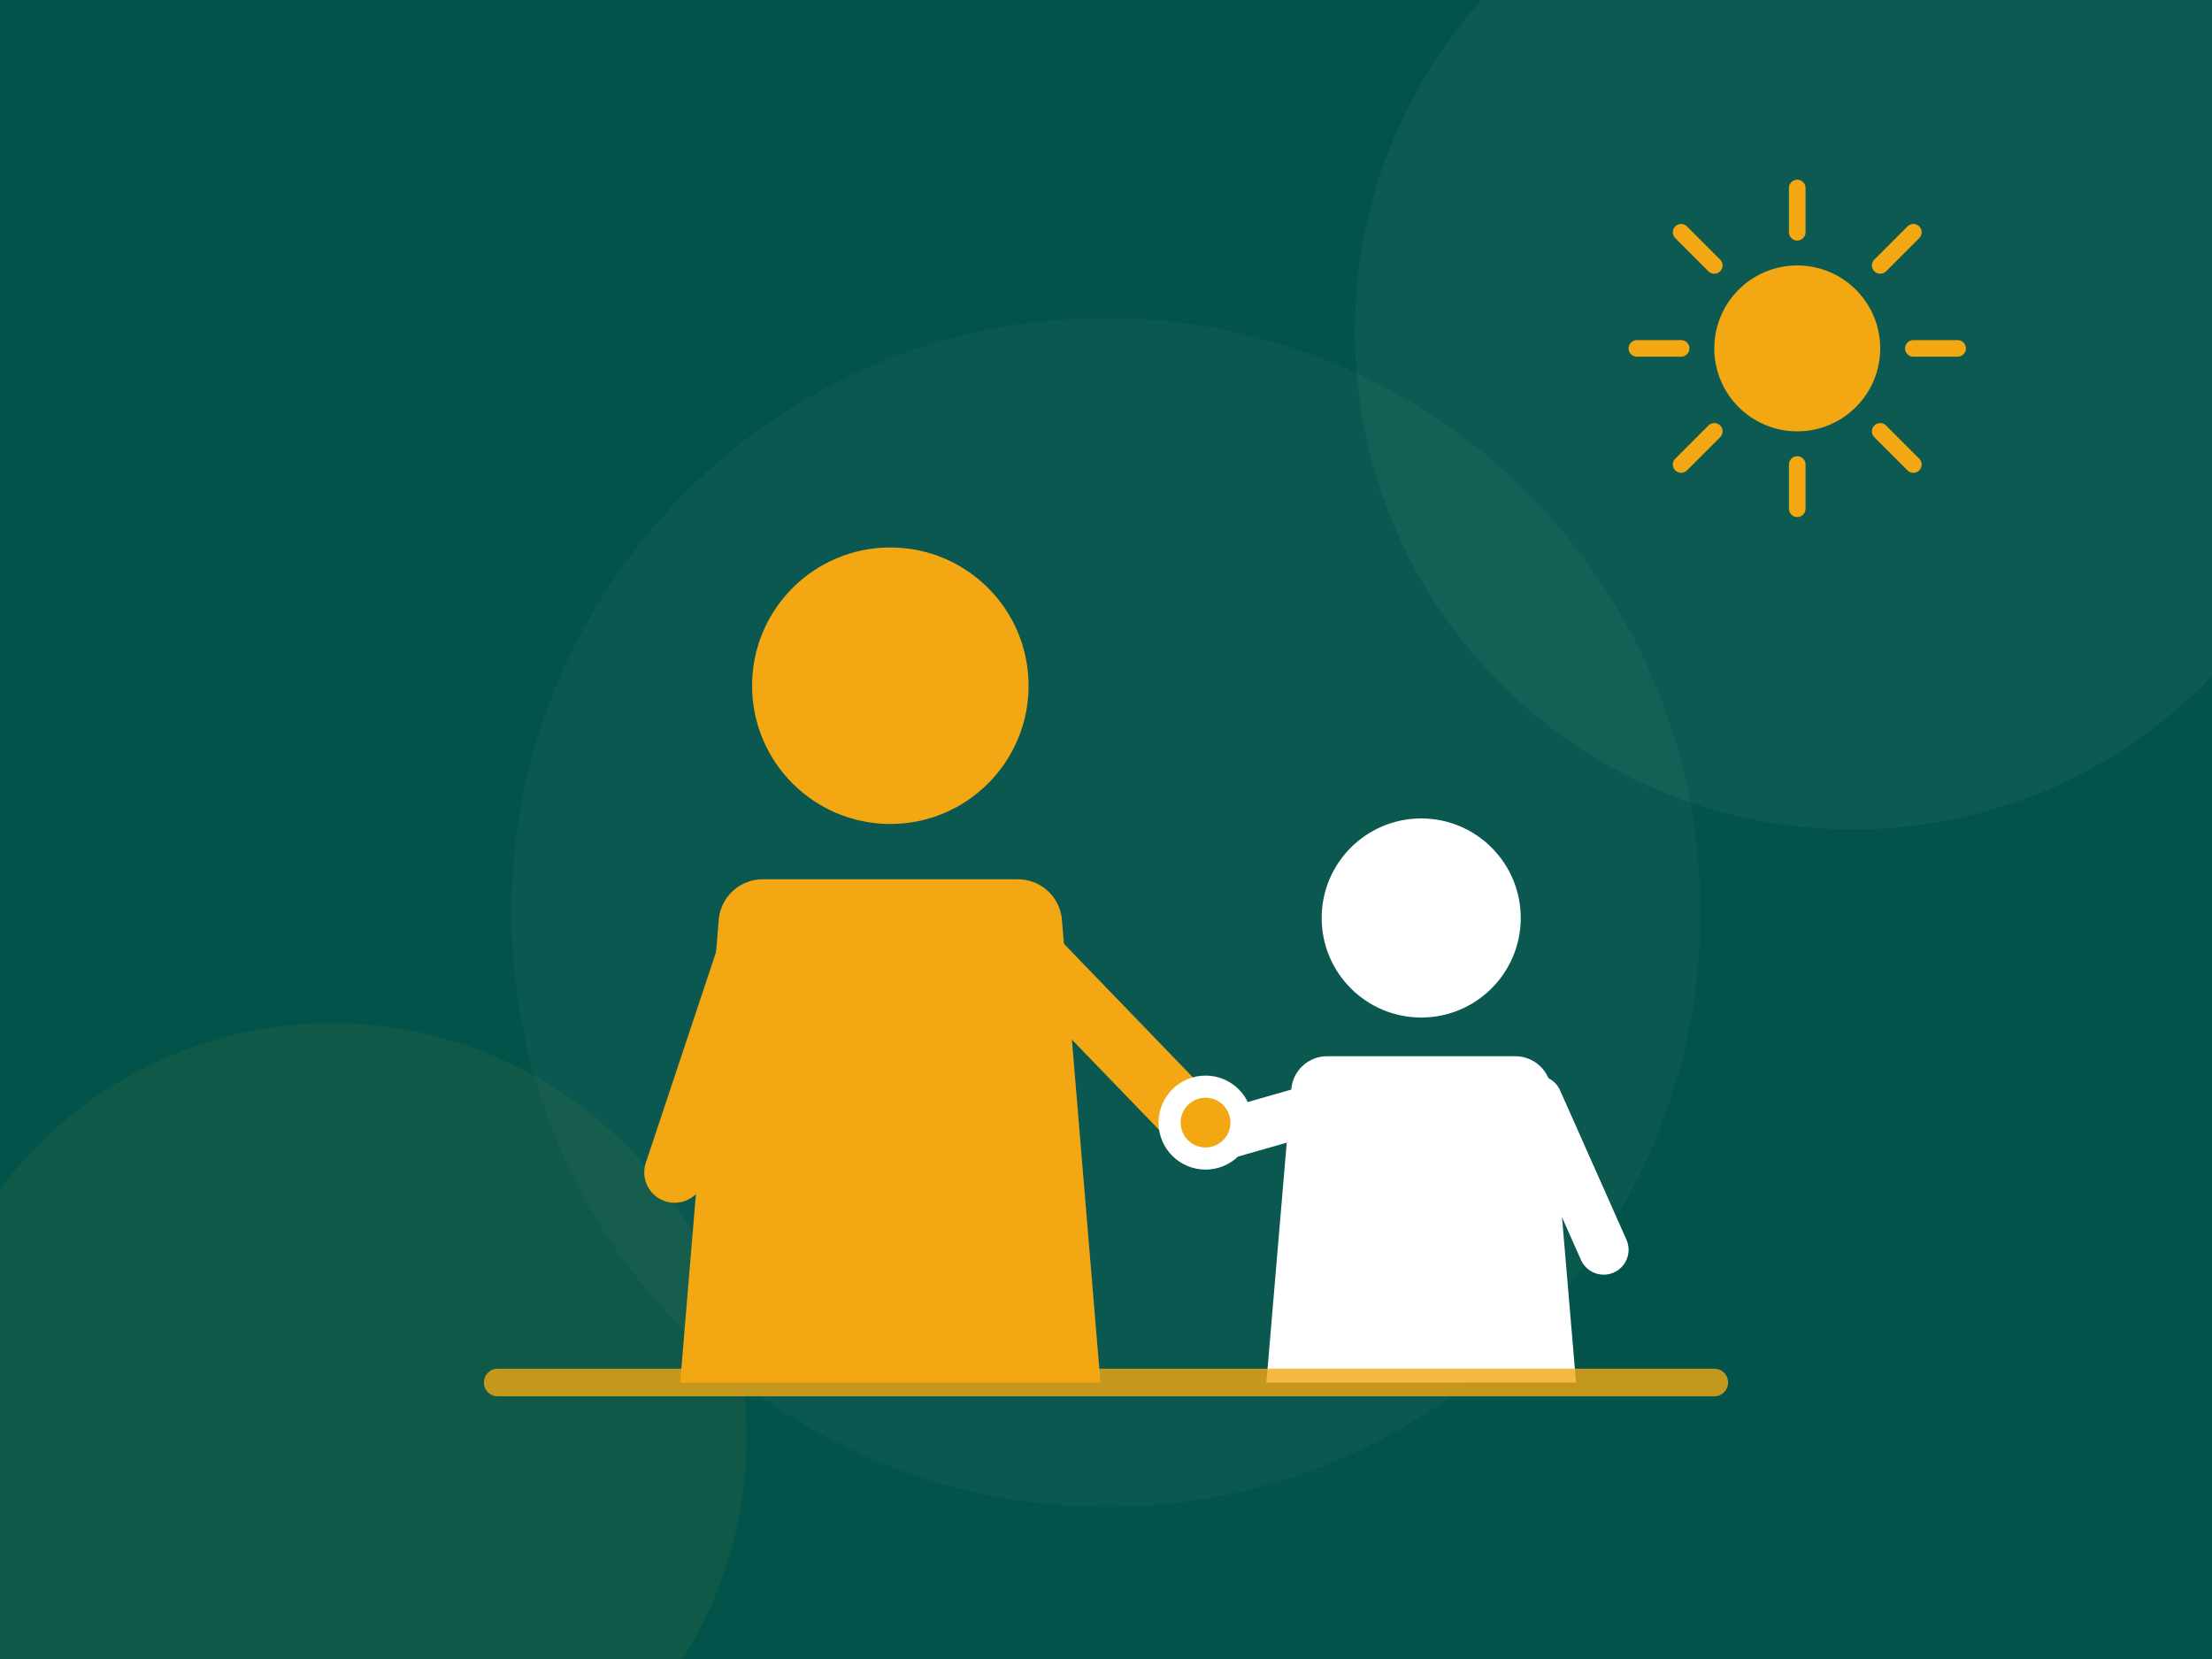
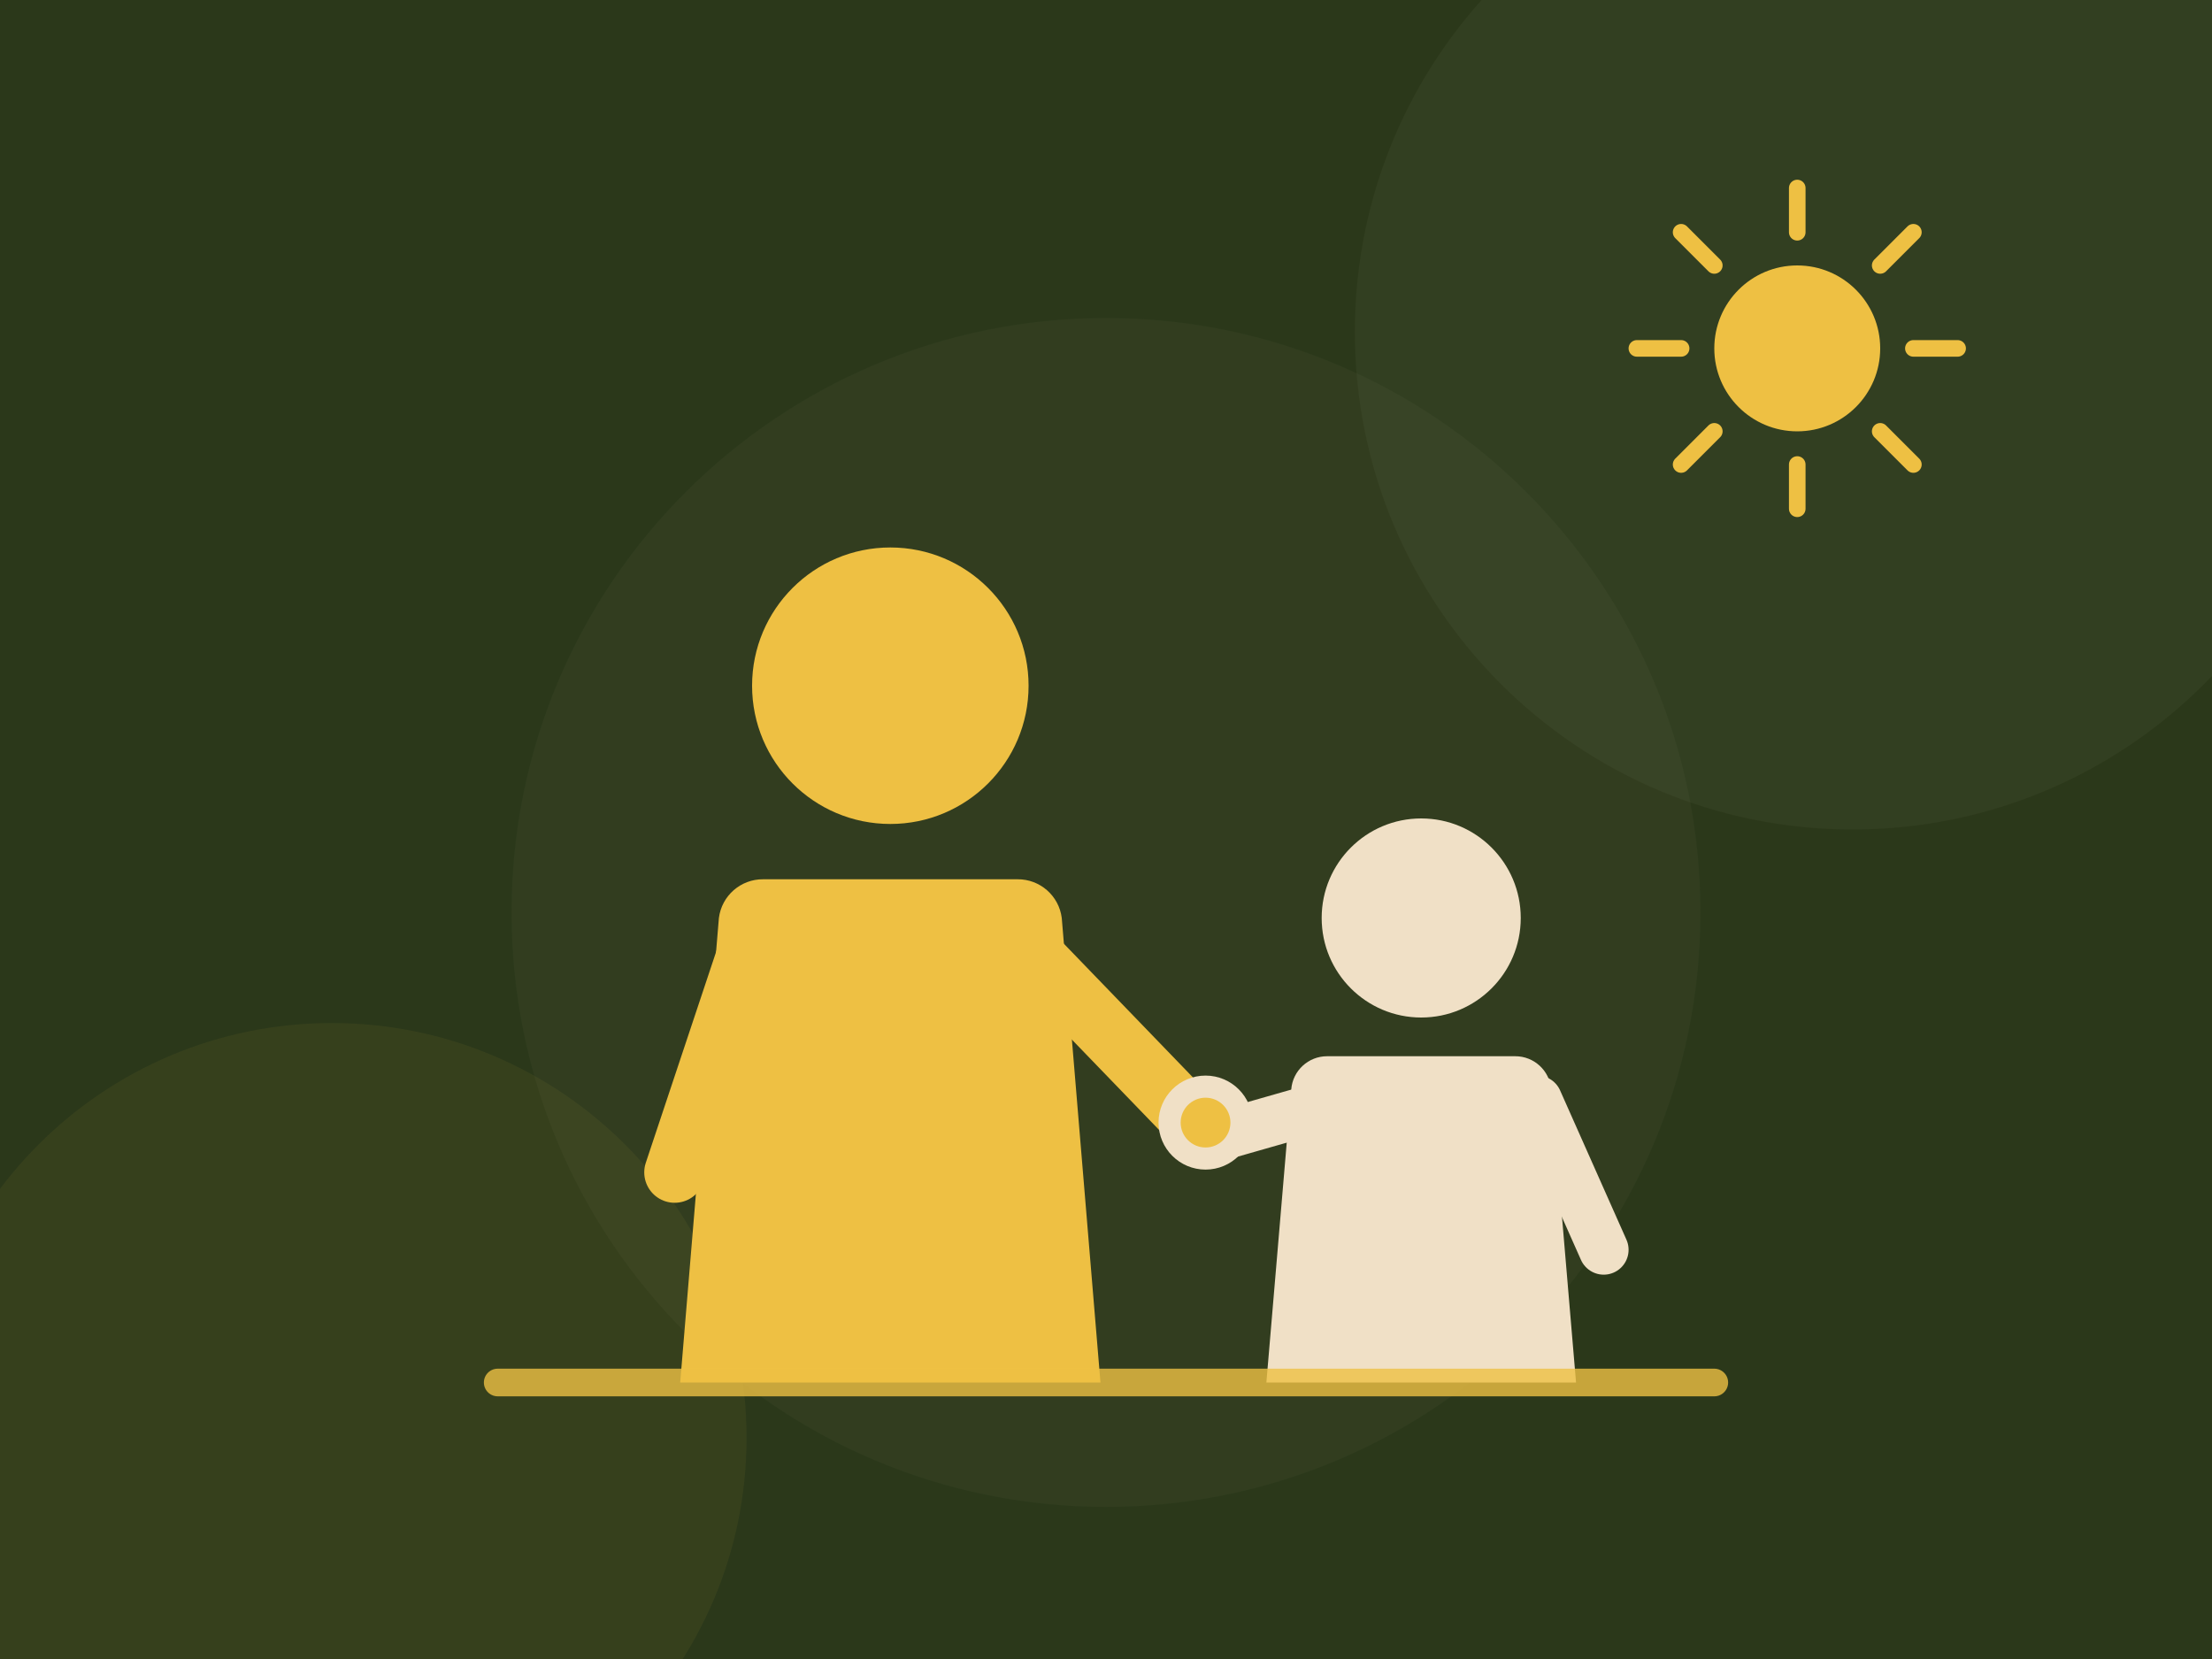
<svg xmlns="http://www.w3.org/2000/svg" viewBox="0 0 800 600" width="800" height="600" role="img">
  <defs>
    <linearGradient id="bg" x1="0" y1="0" x2="1" y2="1">
-       <stop offset="0" stop-color="#02534A" />
-       <stop offset="1" stop-color="#013A34" />
+       <stop offset="0" stop-color="#2B381A" />
+       <stop offset="1" stop-color="#1A230F" />
    </linearGradient>
  </defs>
-   <rect width="800" height="600" fill="#02534A" />
-   <circle cx="670" cy="120" r="180" fill="#FFFFFF" opacity="0.04" />
-   <circle cx="120" cy="520" r="150" fill="#F3A713" opacity="0.06" />
-   <circle cx="400" cy="330" r="215" fill="#FFFFFF" opacity="0.035" />
+   <rect width="800" height="600" fill="#2B381A" />
+   <circle cx="670" cy="120" r="180" fill="#F0E0C6" opacity="0.04" />
+   <circle cx="120" cy="520" r="150" fill="#EEC043" opacity="0.06" />
+   <circle cx="400" cy="330" r="215" fill="#F0E0C6" opacity="0.035" />
  <g transform="translate(650,126)">
-     <circle r="30" fill="#F3A713" />
-     <g stroke="#F3A713" stroke-width="6" stroke-linecap="round">
+     <circle r="30" fill="#EEC043" />
+     <g stroke="#EEC043" stroke-width="6" stroke-linecap="round">
      <path d="M0 -42 V -58" />
      <path d="M0 42 V 58" />
      <path d="M-42 0 H -58" />
      <path d="M42 0 H 58" />
      <path d="M-30 -30 L -42 -42" />
      <path d="M30 -30 L 42 -42" />
      <path d="M-30 30 L -42 42" />
      <path d="M30 30 L 42 42" />
    </g>
  </g>
-   <g fill="#F3A713">
+   <g fill="#EEC043">
    <circle cx="322" cy="248" r="50" />
    <path d="M276 318 h92 a16 16 0 0 1 16 14 L 398 500 H 246 L 260 332 a16 16 0 0 1 16 -14 z" />
  </g>
-   <path d="M374 346 L 430 404" stroke="#F3A713" stroke-width="22" stroke-linecap="round" fill="none" />
-   <path d="M270 346 L 244 424" stroke="#F3A713" stroke-width="22" stroke-linecap="round" fill="none" />
-   <g fill="#FFFFFF">
+   <path d="M374 346 L 430 404" stroke="#EEC043" stroke-width="22" stroke-linecap="round" fill="none" />
+   <path d="M270 346 L 244 424" stroke="#EEC043" stroke-width="22" stroke-linecap="round" fill="none" />
+   <g fill="#F0E0C6">
    <circle cx="514" cy="332" r="36" />
    <path d="M480 382 h68 a13 13 0 0 1 13 12 L 570 500 H 458 L 467 394 a13 13 0 0 1 13 -12 z" />
  </g>
-   <path d="M486 398 L 444 410" stroke="#FFFFFF" stroke-width="18" stroke-linecap="round" fill="none" />
-   <path d="M556 398 L 580 452" stroke="#FFFFFF" stroke-width="18" stroke-linecap="round" fill="none" />
-   <circle cx="436" cy="406" r="17" fill="#FFFFFF" />
-   <circle cx="436" cy="406" r="9" fill="#F3A713" />
-   <path d="M180 500 H 620" stroke="#F3A713" stroke-width="10" stroke-linecap="round" opacity="0.8" />
+   <path d="M486 398 L 444 410" stroke="#F0E0C6" stroke-width="18" stroke-linecap="round" fill="none" />
+   <path d="M556 398 L 580 452" stroke="#F0E0C6" stroke-width="18" stroke-linecap="round" fill="none" />
+   <circle cx="436" cy="406" r="17" fill="#F0E0C6" />
+   <circle cx="436" cy="406" r="9" fill="#EEC043" />
+   <path d="M180 500 H 620" stroke="#EEC043" stroke-width="10" stroke-linecap="round" opacity="0.8" />
</svg>
